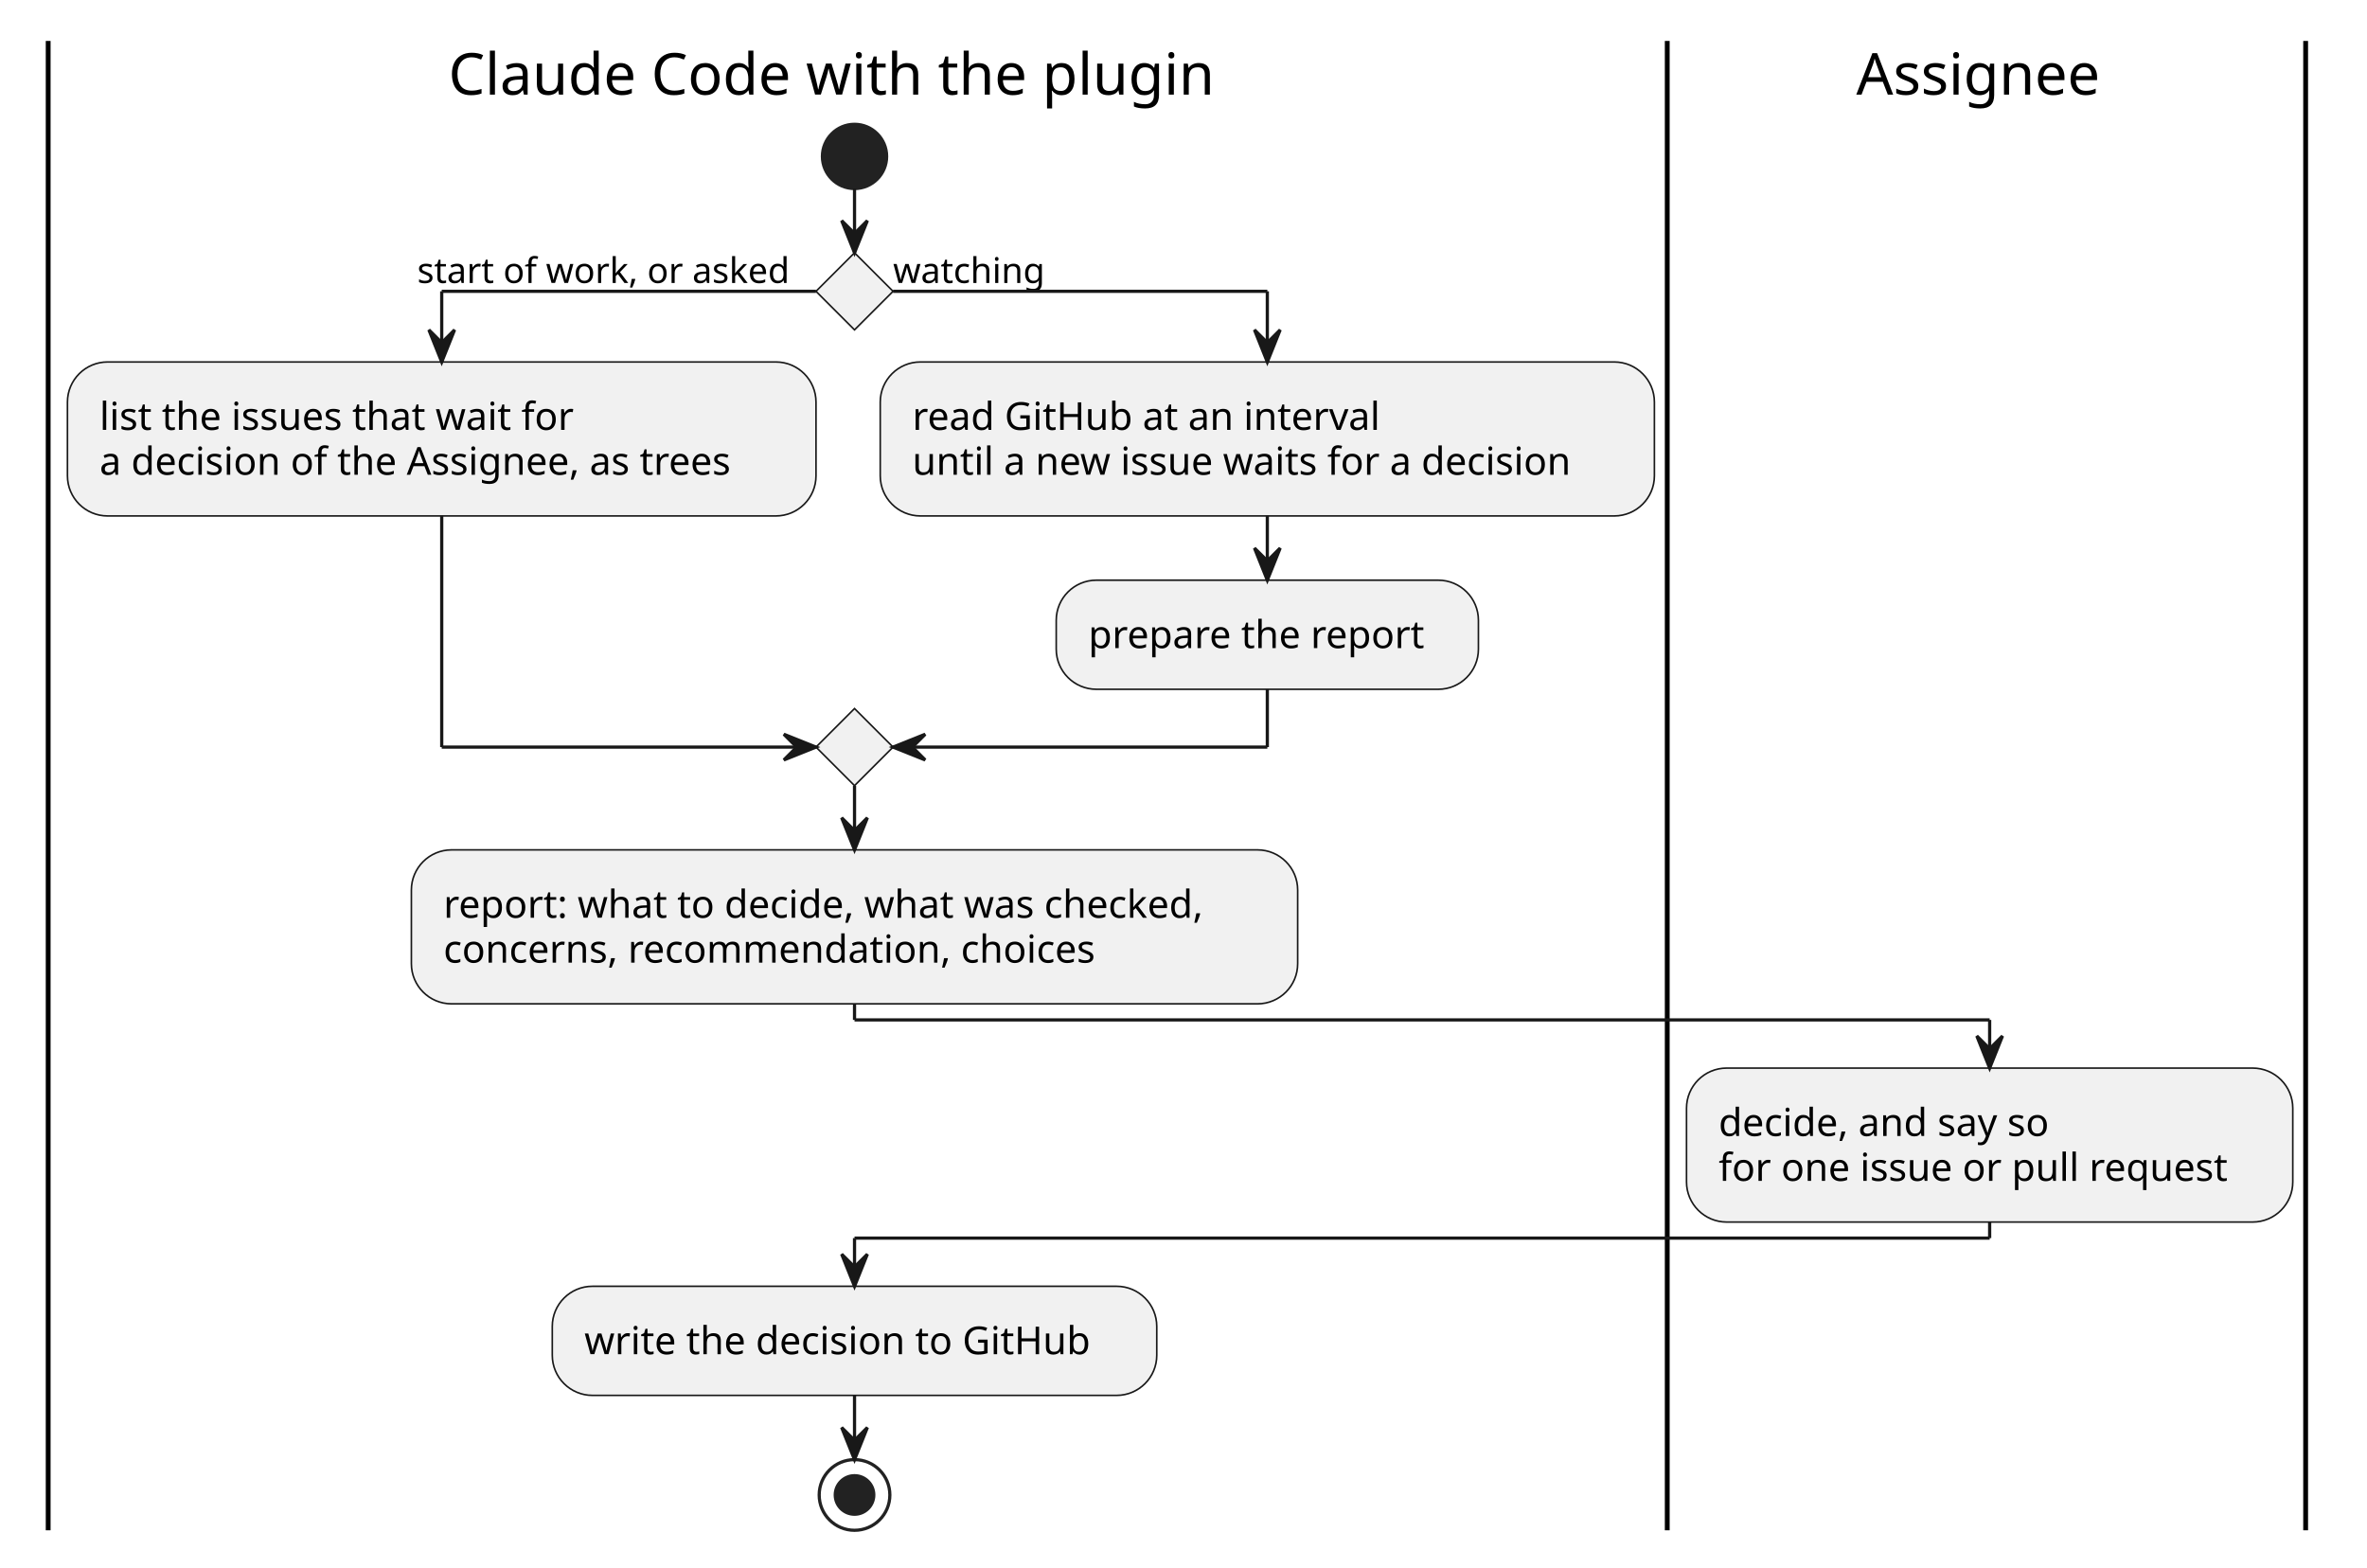
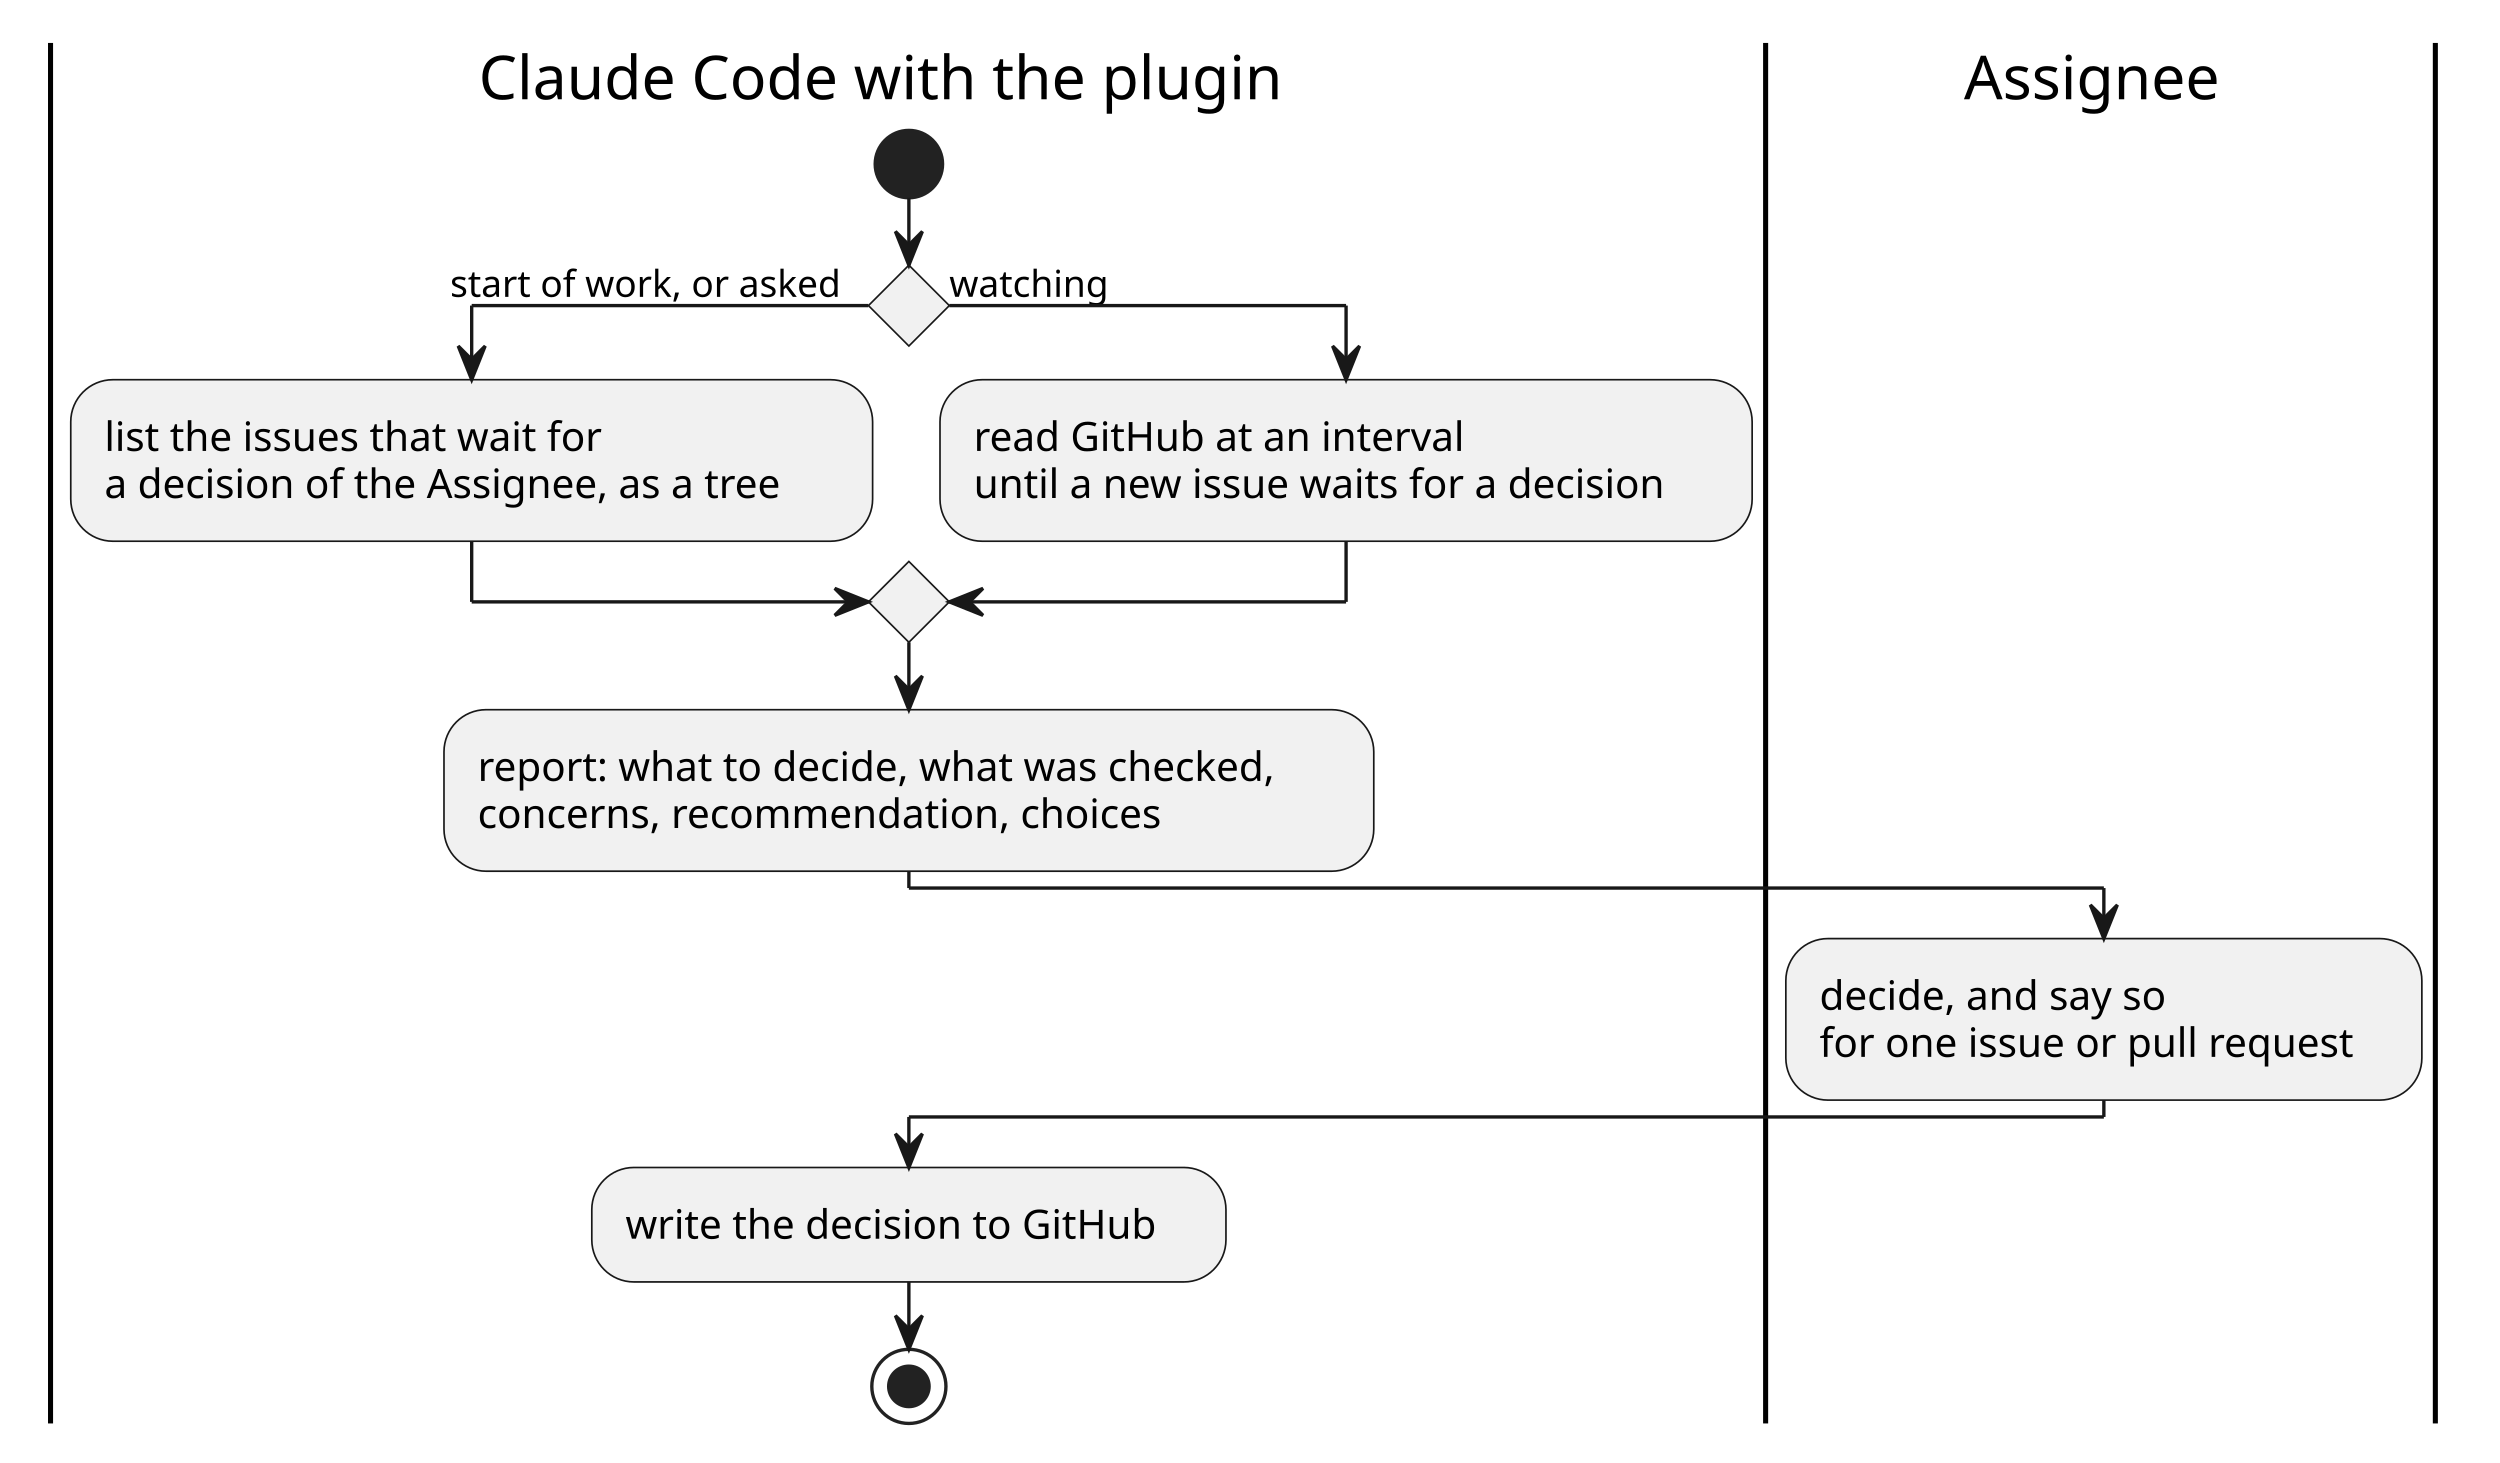
- <svg xmlns="http://www.w3.org/2000/svg" contentStyleType="text/css" data-diagram-type="ACTIVITY" height="488px" preserveAspectRatio="none" style="width:737px;height:488px;background:#FFFFFF;" version="1.1" viewBox="0 0 737 488" width="737px" zoomAndPan="magnify">
+ <svg xmlns="http://www.w3.org/2000/svg" contentStyleType="text/css" data-diagram-type="ACTIVITY" height="434px" preserveAspectRatio="none" style="width:742px;height:434px;background:#FFFFFF;" version="1.1" viewBox="0 0 742 434" width="742px" zoomAndPan="magnify">
  <defs />
  <g>
-     <rect fill="none" height="20.953" style="stroke:none;stroke-width:1;" width="704.755" x="15" y="12.745" />
-     <ellipse cx="266.068" cy="48.698" fill="#222222" rx="10" ry="10" style="stroke:#222222;stroke-width:1;" />
-     <polygon fill="#F1F1F1" points="266.068,78.698,266.068,78.698,278.068,90.698,266.068,102.698,266.068,102.698,254.068,90.698,266.068,78.698" style="stroke:#181818;stroke-width:0.5;" />
-     <text fill="#000000" font-family="sans-serif" font-size="11" lengthAdjust="spacing" textLength="124.169" x="129.899" y="88.104">start of work, or asked</text>
-     <text fill="#000000" font-family="sans-serif" font-size="11" lengthAdjust="spacing" textLength="50.08" x="278.068" y="88.104">watching</text>
-     <rect fill="#F1F1F1" height="47.938" rx="12.5" ry="12.5" style="stroke:#181818;stroke-width:0.5;" width="233.076" x="21" y="112.698" />
+     <rect fill="none" height="20.953" style="stroke:none;stroke-width:1;" width="709.671" x="15" y="12.745" />
+     <ellipse cx="269.755" cy="48.698" fill="#222222" rx="10" ry="10" style="stroke:#222222;stroke-width:1;" />
+     <polygon fill="#F1F1F1" points="269.755,78.698,269.755,78.698,281.755,90.698,269.755,102.698,269.755,102.698,257.755,90.698,269.755,78.698" style="stroke:#181818;stroke-width:0.5;" />
+     <text fill="#000000" font-family="sans-serif" font-size="11" lengthAdjust="spacing" textLength="124.169" x="133.586" y="88.104">start of work, or asked</text>
+     <text fill="#000000" font-family="sans-serif" font-size="11" lengthAdjust="spacing" textLength="50.08" x="281.755" y="88.104">watching</text>
+     <rect fill="#F1F1F1" height="47.938" rx="12.5" ry="12.5" style="stroke:#181818;stroke-width:0.5;" width="237.992" x="21" y="112.698" />
    <text fill="#000000" font-family="sans-serif" font-size="12" lengthAdjust="spacing" textLength="159.545" x="31" y="133.837">list the issues that wait for</text>
-     <text fill="#000000" font-family="sans-serif" font-size="12" lengthAdjust="spacing" textLength="213.076" x="31" y="147.806">a decision of the Assignee, as trees</text>
-     <rect fill="#F1F1F1" height="47.938" rx="12.5" ry="12.5" style="stroke:#181818;stroke-width:0.5;" width="241.045" x="274.076" y="112.698" />
-     <text fill="#000000" font-family="sans-serif" font-size="12" lengthAdjust="spacing" textLength="156.897" x="284.076" y="133.837">read GitHub at an interval</text>
-     <text fill="#000000" font-family="sans-serif" font-size="12" lengthAdjust="spacing" textLength="221.045" x="284.076" y="147.806">until a new issue waits for a decision</text>
-     <rect fill="#F1F1F1" height="33.969" rx="12.5" ry="12.5" style="stroke:#181818;stroke-width:0.5;" width="131.457" x="328.87" y="180.636" />
-     <text fill="#000000" font-family="sans-serif" font-size="12" lengthAdjust="spacing" textLength="111.457" x="338.87" y="201.774">prepare the report</text>
-     <polygon fill="#F1F1F1" points="266.068,220.605,278.068,232.605,266.068,244.605,254.068,232.605,266.068,220.605" style="stroke:#181818;stroke-width:0.5;" />
-     <rect fill="#F1F1F1" height="47.938" rx="12.5" ry="12.5" style="stroke:#181818;stroke-width:0.5;" width="275.961" x="128.088" y="264.604" />
-     <text fill="#000000" font-family="sans-serif" font-size="12" lengthAdjust="spacing" textLength="255.961" x="138.088" y="285.743">report: what to decide, what was checked,</text>
-     <text fill="#000000" font-family="sans-serif" font-size="12" lengthAdjust="spacing" textLength="217.266" x="138.088" y="299.712">concerns, recommendation, choices</text>
-     <rect fill="#F1F1F1" height="33.969" rx="12.5" ry="12.5" style="stroke:#181818;stroke-width:0.5;" width="188.217" x="171.96" y="400.479" />
-     <text fill="#000000" font-family="sans-serif" font-size="12" lengthAdjust="spacing" textLength="168.217" x="181.96" y="421.618">write the decision to GitHub</text>
-     <ellipse cx="266.068" cy="465.448" fill="none" rx="11" ry="11" style="stroke:#222222;stroke-width:1;" />
-     <ellipse cx="266.068" cy="465.448" fill="#222222" rx="6" ry="6" style="stroke:#222222;stroke-width:1;" />
-     <line style="stroke:#000000;stroke-width:1.5;" x1="15" x2="15" y1="12.745" y2="476.448" />
-     <rect fill="#F1F1F1" height="47.938" rx="12.5" ry="12.5" style="stroke:#181818;stroke-width:0.5;" width="188.773" x="525.121" y="332.542" />
-     <text fill="#000000" font-family="sans-serif" font-size="12" lengthAdjust="spacing" textLength="112.066" x="535.121" y="353.681">decide, and say so</text>
-     <text fill="#000000" font-family="sans-serif" font-size="12" lengthAdjust="spacing" textLength="168.773" x="535.121" y="367.649">for one issue or pull request</text>
-     <line style="stroke:#000000;stroke-width:1.5;" x1="519.121" x2="519.121" y1="12.745" y2="476.448" />
-     <line style="stroke:#000000;stroke-width:1.5;" x1="717.894" x2="717.894" y1="12.745" y2="476.448" />
-     <line style="stroke:#181818;stroke-width:1;" x1="394.599" x2="394.599" y1="160.636" y2="180.636" />
-     <polygon fill="#181818" points="390.599,170.636,394.599,180.636,398.599,170.636,394.599,174.636" style="stroke:#181818;stroke-width:1;" />
-     <line style="stroke:#181818;stroke-width:1;" x1="254.068" x2="137.538" y1="90.698" y2="90.698" />
-     <line style="stroke:#181818;stroke-width:1;" x1="137.538" x2="137.538" y1="90.698" y2="112.698" />
-     <polygon fill="#181818" points="133.538,102.698,137.538,112.698,141.538,102.698,137.538,106.698" style="stroke:#181818;stroke-width:1;" />
-     <line style="stroke:#181818;stroke-width:1;" x1="278.068" x2="394.599" y1="90.698" y2="90.698" />
-     <line style="stroke:#181818;stroke-width:1;" x1="394.599" x2="394.599" y1="90.698" y2="112.698" />
-     <polygon fill="#181818" points="390.599,102.698,394.599,112.698,398.599,102.698,394.599,106.698" style="stroke:#181818;stroke-width:1;" />
-     <line style="stroke:#181818;stroke-width:1;" x1="137.538" x2="137.538" y1="160.636" y2="232.605" />
-     <line style="stroke:#181818;stroke-width:1;" x1="137.538" x2="254.068" y1="232.605" y2="232.605" />
-     <polygon fill="#181818" points="244.068,228.605,254.068,232.605,244.068,236.605,248.068,232.605" style="stroke:#181818;stroke-width:1;" />
-     <line style="stroke:#181818;stroke-width:1;" x1="394.599" x2="394.599" y1="214.605" y2="232.605" />
-     <line style="stroke:#181818;stroke-width:1;" x1="394.599" x2="278.068" y1="232.605" y2="232.605" />
-     <polygon fill="#181818" points="288.068,228.605,278.068,232.605,288.068,236.605,284.068,232.605" style="stroke:#181818;stroke-width:1;" />
-     <line style="stroke:#181818;stroke-width:1;" x1="266.068" x2="266.068" y1="58.698" y2="78.698" />
-     <polygon fill="#181818" points="262.068,68.698,266.068,78.698,270.068,68.698,266.068,72.698" style="stroke:#181818;stroke-width:1;" />
-     <line style="stroke:#181818;stroke-width:1;" x1="266.068" x2="266.068" y1="244.605" y2="264.604" />
-     <polygon fill="#181818" points="262.068,254.605,266.068,264.604,270.068,254.605,266.068,258.604" style="stroke:#181818;stroke-width:1;" />
-     <line style="stroke:#181818;stroke-width:1;" x1="266.068" x2="266.068" y1="434.448" y2="454.448" />
-     <polygon fill="#181818" points="262.068,444.448,266.068,454.448,270.068,444.448,266.068,448.448" style="stroke:#181818;stroke-width:1;" />
-     <line style="stroke:#181818;stroke-width:1;" x1="266.068" x2="266.068" y1="312.542" y2="317.542" />
-     <line style="stroke:#181818;stroke-width:1;" x1="266.068" x2="619.508" y1="317.542" y2="317.542" />
-     <line style="stroke:#181818;stroke-width:1;" x1="619.508" x2="619.508" y1="317.542" y2="332.542" />
-     <polygon fill="#181818" points="615.508,322.542,619.508,332.542,623.508,322.542,619.508,326.542" style="stroke:#181818;stroke-width:1;" />
-     <line style="stroke:#181818;stroke-width:1;" x1="619.508" x2="619.508" y1="380.479" y2="385.479" />
-     <line style="stroke:#181818;stroke-width:1;" x1="619.508" x2="266.068" y1="385.479" y2="385.479" />
-     <line style="stroke:#181818;stroke-width:1;" x1="266.068" x2="266.068" y1="385.479" y2="400.479" />
-     <polygon fill="#181818" points="262.068,390.479,266.068,400.479,270.068,390.479,266.068,394.479" style="stroke:#181818;stroke-width:1;" />
-     <text fill="#000000" font-family="sans-serif" font-size="18" lengthAdjust="spacing" textLength="254.874" x="139.624" y="29.453">Claude Code with the plugin</text>
-     <text fill="#000000" font-family="sans-serif" font-size="18" lengthAdjust="spacing" textLength="81.053" x="577.981" y="29.453">Assignee</text>
+     <text fill="#000000" font-family="sans-serif" font-size="12" lengthAdjust="spacing" textLength="217.992" x="31" y="147.806">a decision of the Assignee, as a tree</text>
+     <rect fill="#F1F1F1" height="47.938" rx="12.5" ry="12.5" style="stroke:#181818;stroke-width:0.5;" width="241.045" x="278.992" y="112.698" />
+     <text fill="#000000" font-family="sans-serif" font-size="12" lengthAdjust="spacing" textLength="156.897" x="288.992" y="133.837">read GitHub at an interval</text>
+     <text fill="#000000" font-family="sans-serif" font-size="12" lengthAdjust="spacing" textLength="221.045" x="288.992" y="147.806">until a new issue waits for a decision</text>
+     <polygon fill="#F1F1F1" points="269.755,166.636,281.755,178.636,269.755,190.636,257.755,178.636,269.755,166.636" style="stroke:#181818;stroke-width:0.5;" />
+     <rect fill="#F1F1F1" height="47.938" rx="12.5" ry="12.5" style="stroke:#181818;stroke-width:0.5;" width="275.961" x="131.775" y="210.636" />
+     <text fill="#000000" font-family="sans-serif" font-size="12" lengthAdjust="spacing" textLength="255.961" x="141.775" y="231.774">report: what to decide, what was checked,</text>
+     <text fill="#000000" font-family="sans-serif" font-size="12" lengthAdjust="spacing" textLength="217.266" x="141.775" y="245.743">concerns, recommendation, choices</text>
+     <rect fill="#F1F1F1" height="33.969" rx="12.5" ry="12.5" style="stroke:#181818;stroke-width:0.5;" width="188.217" x="175.647" y="346.511" />
+     <text fill="#000000" font-family="sans-serif" font-size="12" lengthAdjust="spacing" textLength="168.217" x="185.647" y="367.649">write the decision to GitHub</text>
+     <ellipse cx="269.755" cy="411.479" fill="none" rx="11" ry="11" style="stroke:#222222;stroke-width:1;" />
+     <ellipse cx="269.755" cy="411.479" fill="#222222" rx="6" ry="6" style="stroke:#222222;stroke-width:1;" />
+     <line style="stroke:#000000;stroke-width:1.5;" x1="15" x2="15" y1="12.745" y2="422.479" />
+     <rect fill="#F1F1F1" height="47.938" rx="12.5" ry="12.5" style="stroke:#181818;stroke-width:0.5;" width="188.773" x="530.037" y="278.573" />
+     <text fill="#000000" font-family="sans-serif" font-size="12" lengthAdjust="spacing" textLength="112.066" x="540.037" y="299.712">decide, and say so</text>
+     <text fill="#000000" font-family="sans-serif" font-size="12" lengthAdjust="spacing" textLength="168.773" x="540.037" y="313.681">for one issue or pull request</text>
+     <line style="stroke:#000000;stroke-width:1.5;" x1="524.037" x2="524.037" y1="12.745" y2="422.479" />
+     <line style="stroke:#000000;stroke-width:1.5;" x1="722.811" x2="722.811" y1="12.745" y2="422.479" />
+     <line style="stroke:#181818;stroke-width:1;" x1="257.755" x2="139.996" y1="90.698" y2="90.698" />
+     <line style="stroke:#181818;stroke-width:1;" x1="139.996" x2="139.996" y1="90.698" y2="112.698" />
+     <polygon fill="#181818" points="135.996,102.698,139.996,112.698,143.996,102.698,139.996,106.698" style="stroke:#181818;stroke-width:1;" />
+     <line style="stroke:#181818;stroke-width:1;" x1="281.755" x2="399.515" y1="90.698" y2="90.698" />
+     <line style="stroke:#181818;stroke-width:1;" x1="399.515" x2="399.515" y1="90.698" y2="112.698" />
+     <polygon fill="#181818" points="395.515,102.698,399.515,112.698,403.515,102.698,399.515,106.698" style="stroke:#181818;stroke-width:1;" />
+     <line style="stroke:#181818;stroke-width:1;" x1="139.996" x2="139.996" y1="160.636" y2="178.636" />
+     <line style="stroke:#181818;stroke-width:1;" x1="139.996" x2="257.755" y1="178.636" y2="178.636" />
+     <polygon fill="#181818" points="247.755,174.636,257.755,178.636,247.755,182.636,251.755,178.636" style="stroke:#181818;stroke-width:1;" />
+     <line style="stroke:#181818;stroke-width:1;" x1="399.515" x2="399.515" y1="160.636" y2="178.636" />
+     <line style="stroke:#181818;stroke-width:1;" x1="399.515" x2="281.755" y1="178.636" y2="178.636" />
+     <polygon fill="#181818" points="291.755,174.636,281.755,178.636,291.755,182.636,287.755,178.636" style="stroke:#181818;stroke-width:1;" />
+     <line style="stroke:#181818;stroke-width:1;" x1="269.755" x2="269.755" y1="58.698" y2="78.698" />
+     <polygon fill="#181818" points="265.755,68.698,269.755,78.698,273.755,68.698,269.755,72.698" style="stroke:#181818;stroke-width:1;" />
+     <line style="stroke:#181818;stroke-width:1;" x1="269.755" x2="269.755" y1="190.636" y2="210.636" />
+     <polygon fill="#181818" points="265.755,200.636,269.755,210.636,273.755,200.636,269.755,204.636" style="stroke:#181818;stroke-width:1;" />
+     <line style="stroke:#181818;stroke-width:1;" x1="269.755" x2="269.755" y1="380.479" y2="400.479" />
+     <polygon fill="#181818" points="265.755,390.479,269.755,400.479,273.755,390.479,269.755,394.479" style="stroke:#181818;stroke-width:1;" />
+     <line style="stroke:#181818;stroke-width:1;" x1="269.755" x2="269.755" y1="258.573" y2="263.573" />
+     <line style="stroke:#181818;stroke-width:1;" x1="269.755" x2="624.424" y1="263.573" y2="263.573" />
+     <line style="stroke:#181818;stroke-width:1;" x1="624.424" x2="624.424" y1="263.573" y2="278.573" />
+     <polygon fill="#181818" points="620.424,268.573,624.424,278.573,628.424,268.573,624.424,272.573" style="stroke:#181818;stroke-width:1;" />
+     <line style="stroke:#181818;stroke-width:1;" x1="624.424" x2="624.424" y1="326.511" y2="331.511" />
+     <line style="stroke:#181818;stroke-width:1;" x1="624.424" x2="269.755" y1="331.511" y2="331.511" />
+     <line style="stroke:#181818;stroke-width:1;" x1="269.755" x2="269.755" y1="331.511" y2="346.511" />
+     <polygon fill="#181818" points="265.755,336.511,269.755,346.511,273.755,336.511,269.755,340.511" style="stroke:#181818;stroke-width:1;" />
+     <text fill="#000000" font-family="sans-serif" font-size="18" lengthAdjust="spacing" textLength="254.874" x="142.082" y="29.453">Claude Code with the plugin</text>
+     <text fill="#000000" font-family="sans-serif" font-size="18" lengthAdjust="spacing" textLength="81.053" x="582.898" y="29.453">Assignee</text>
  </g>
</svg>
